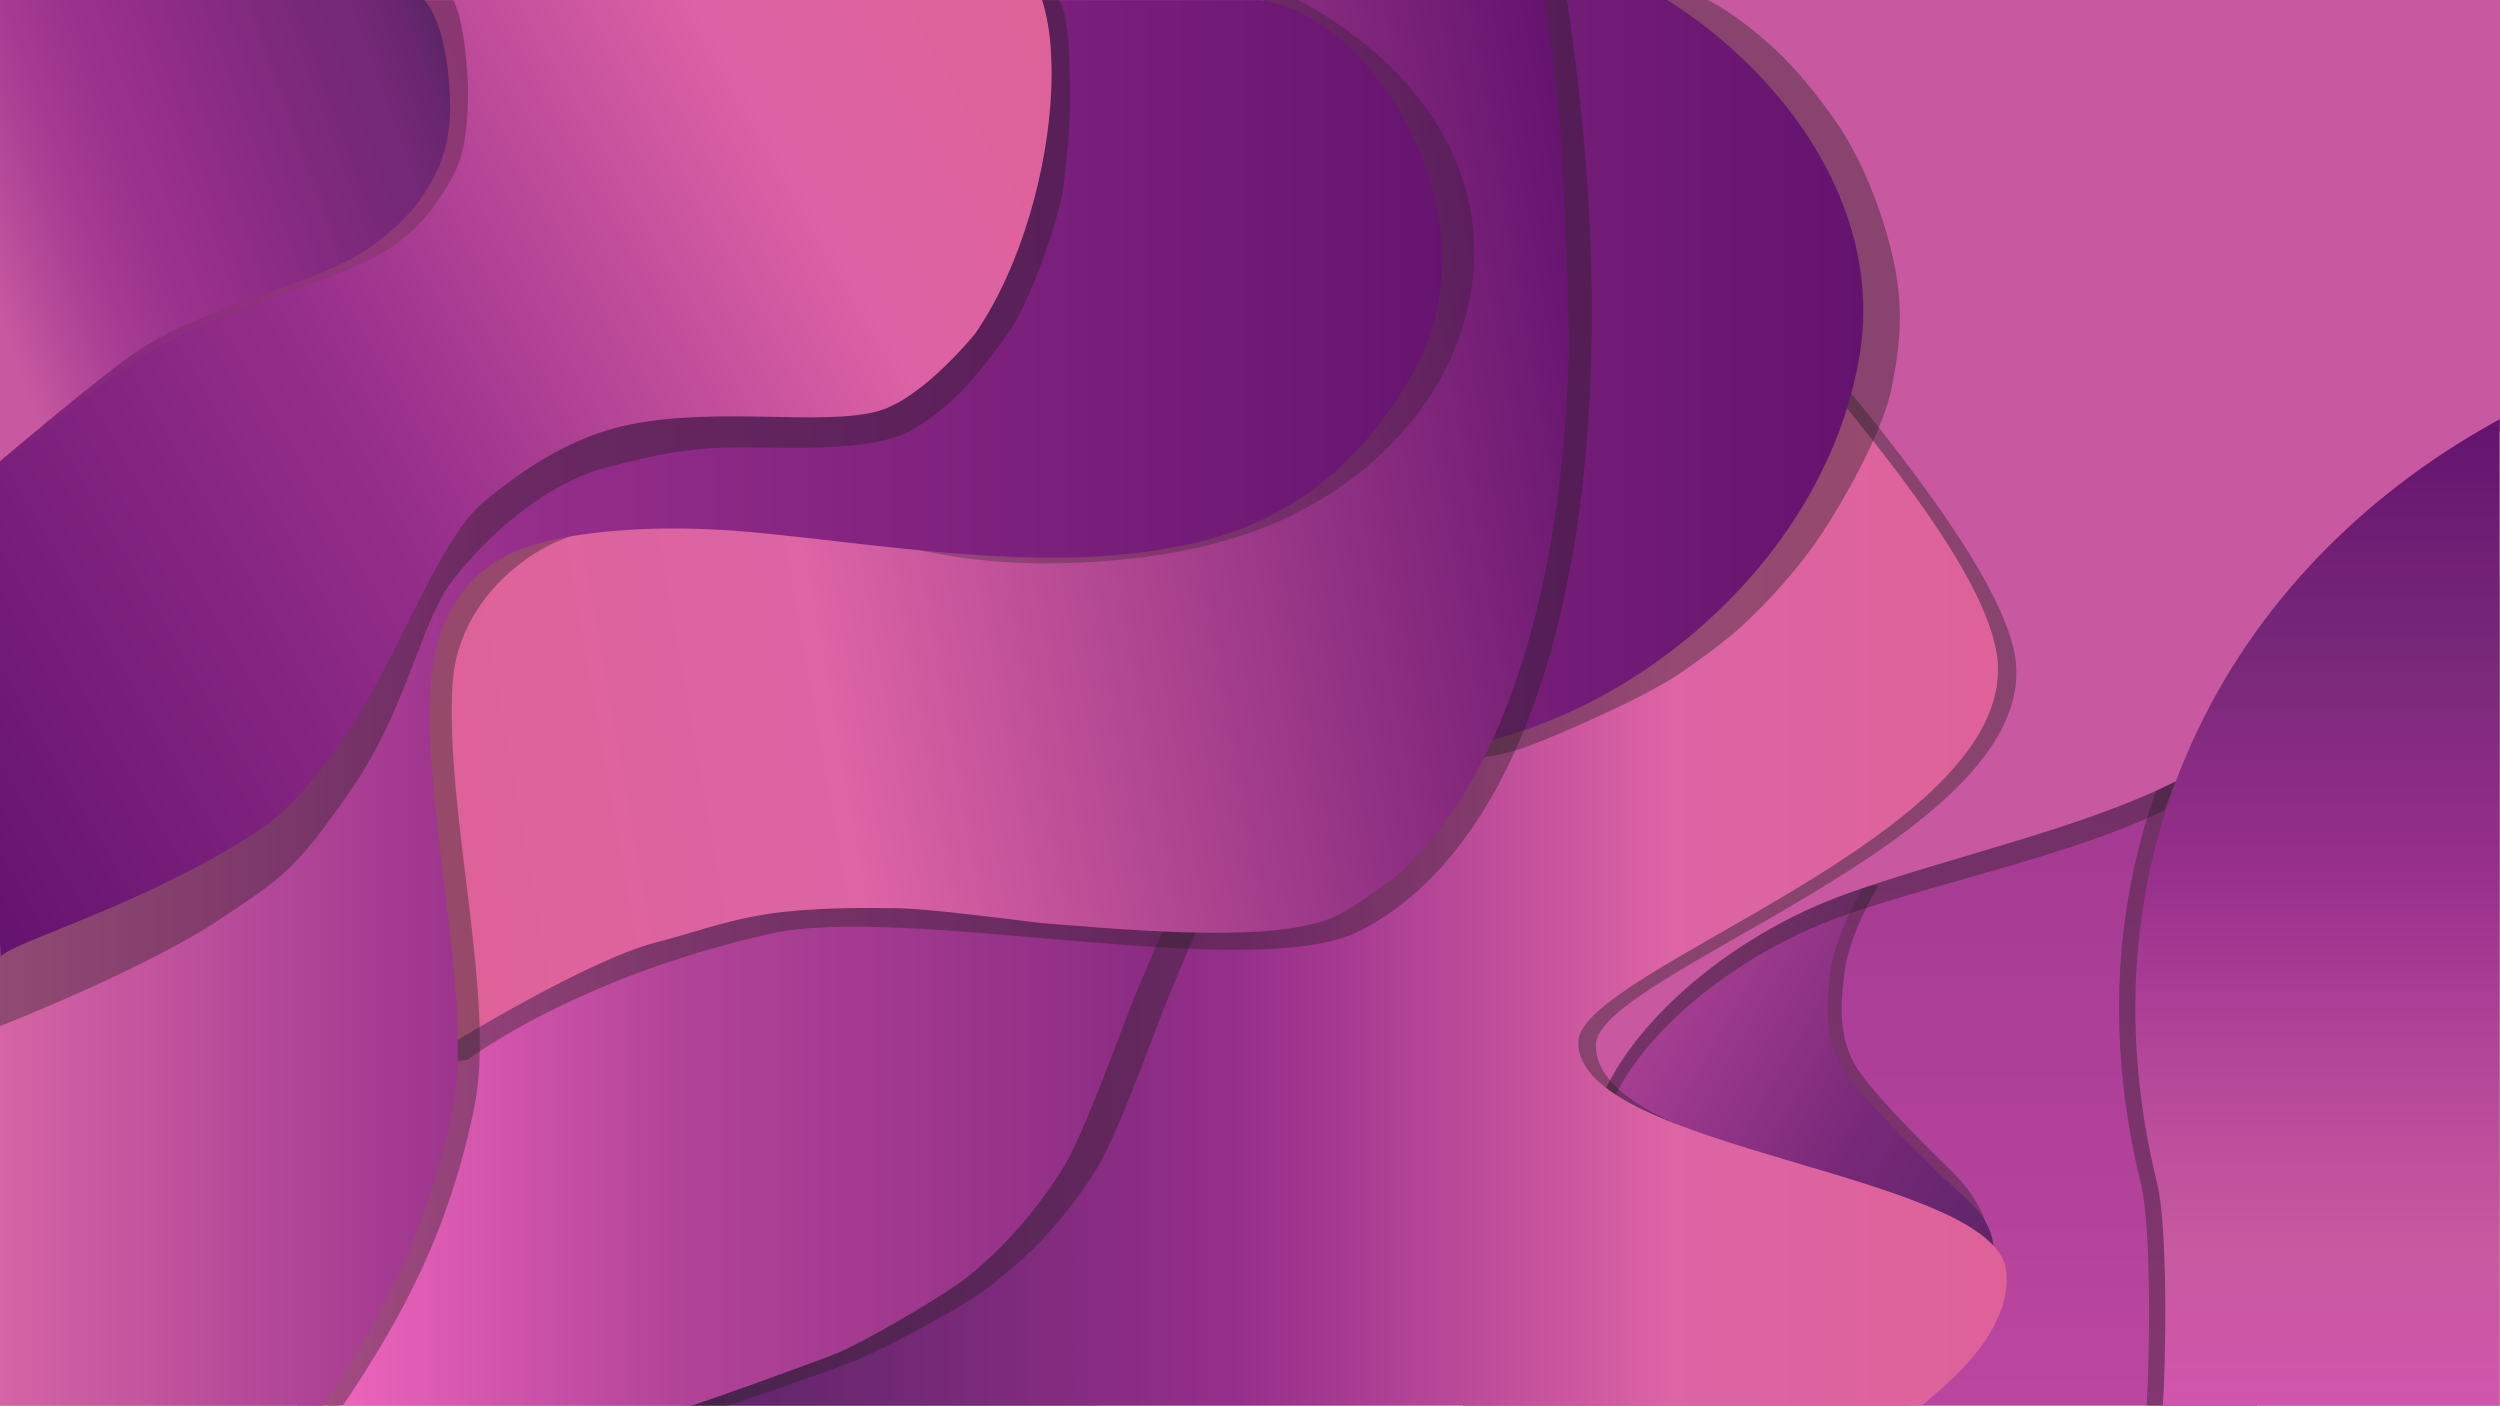
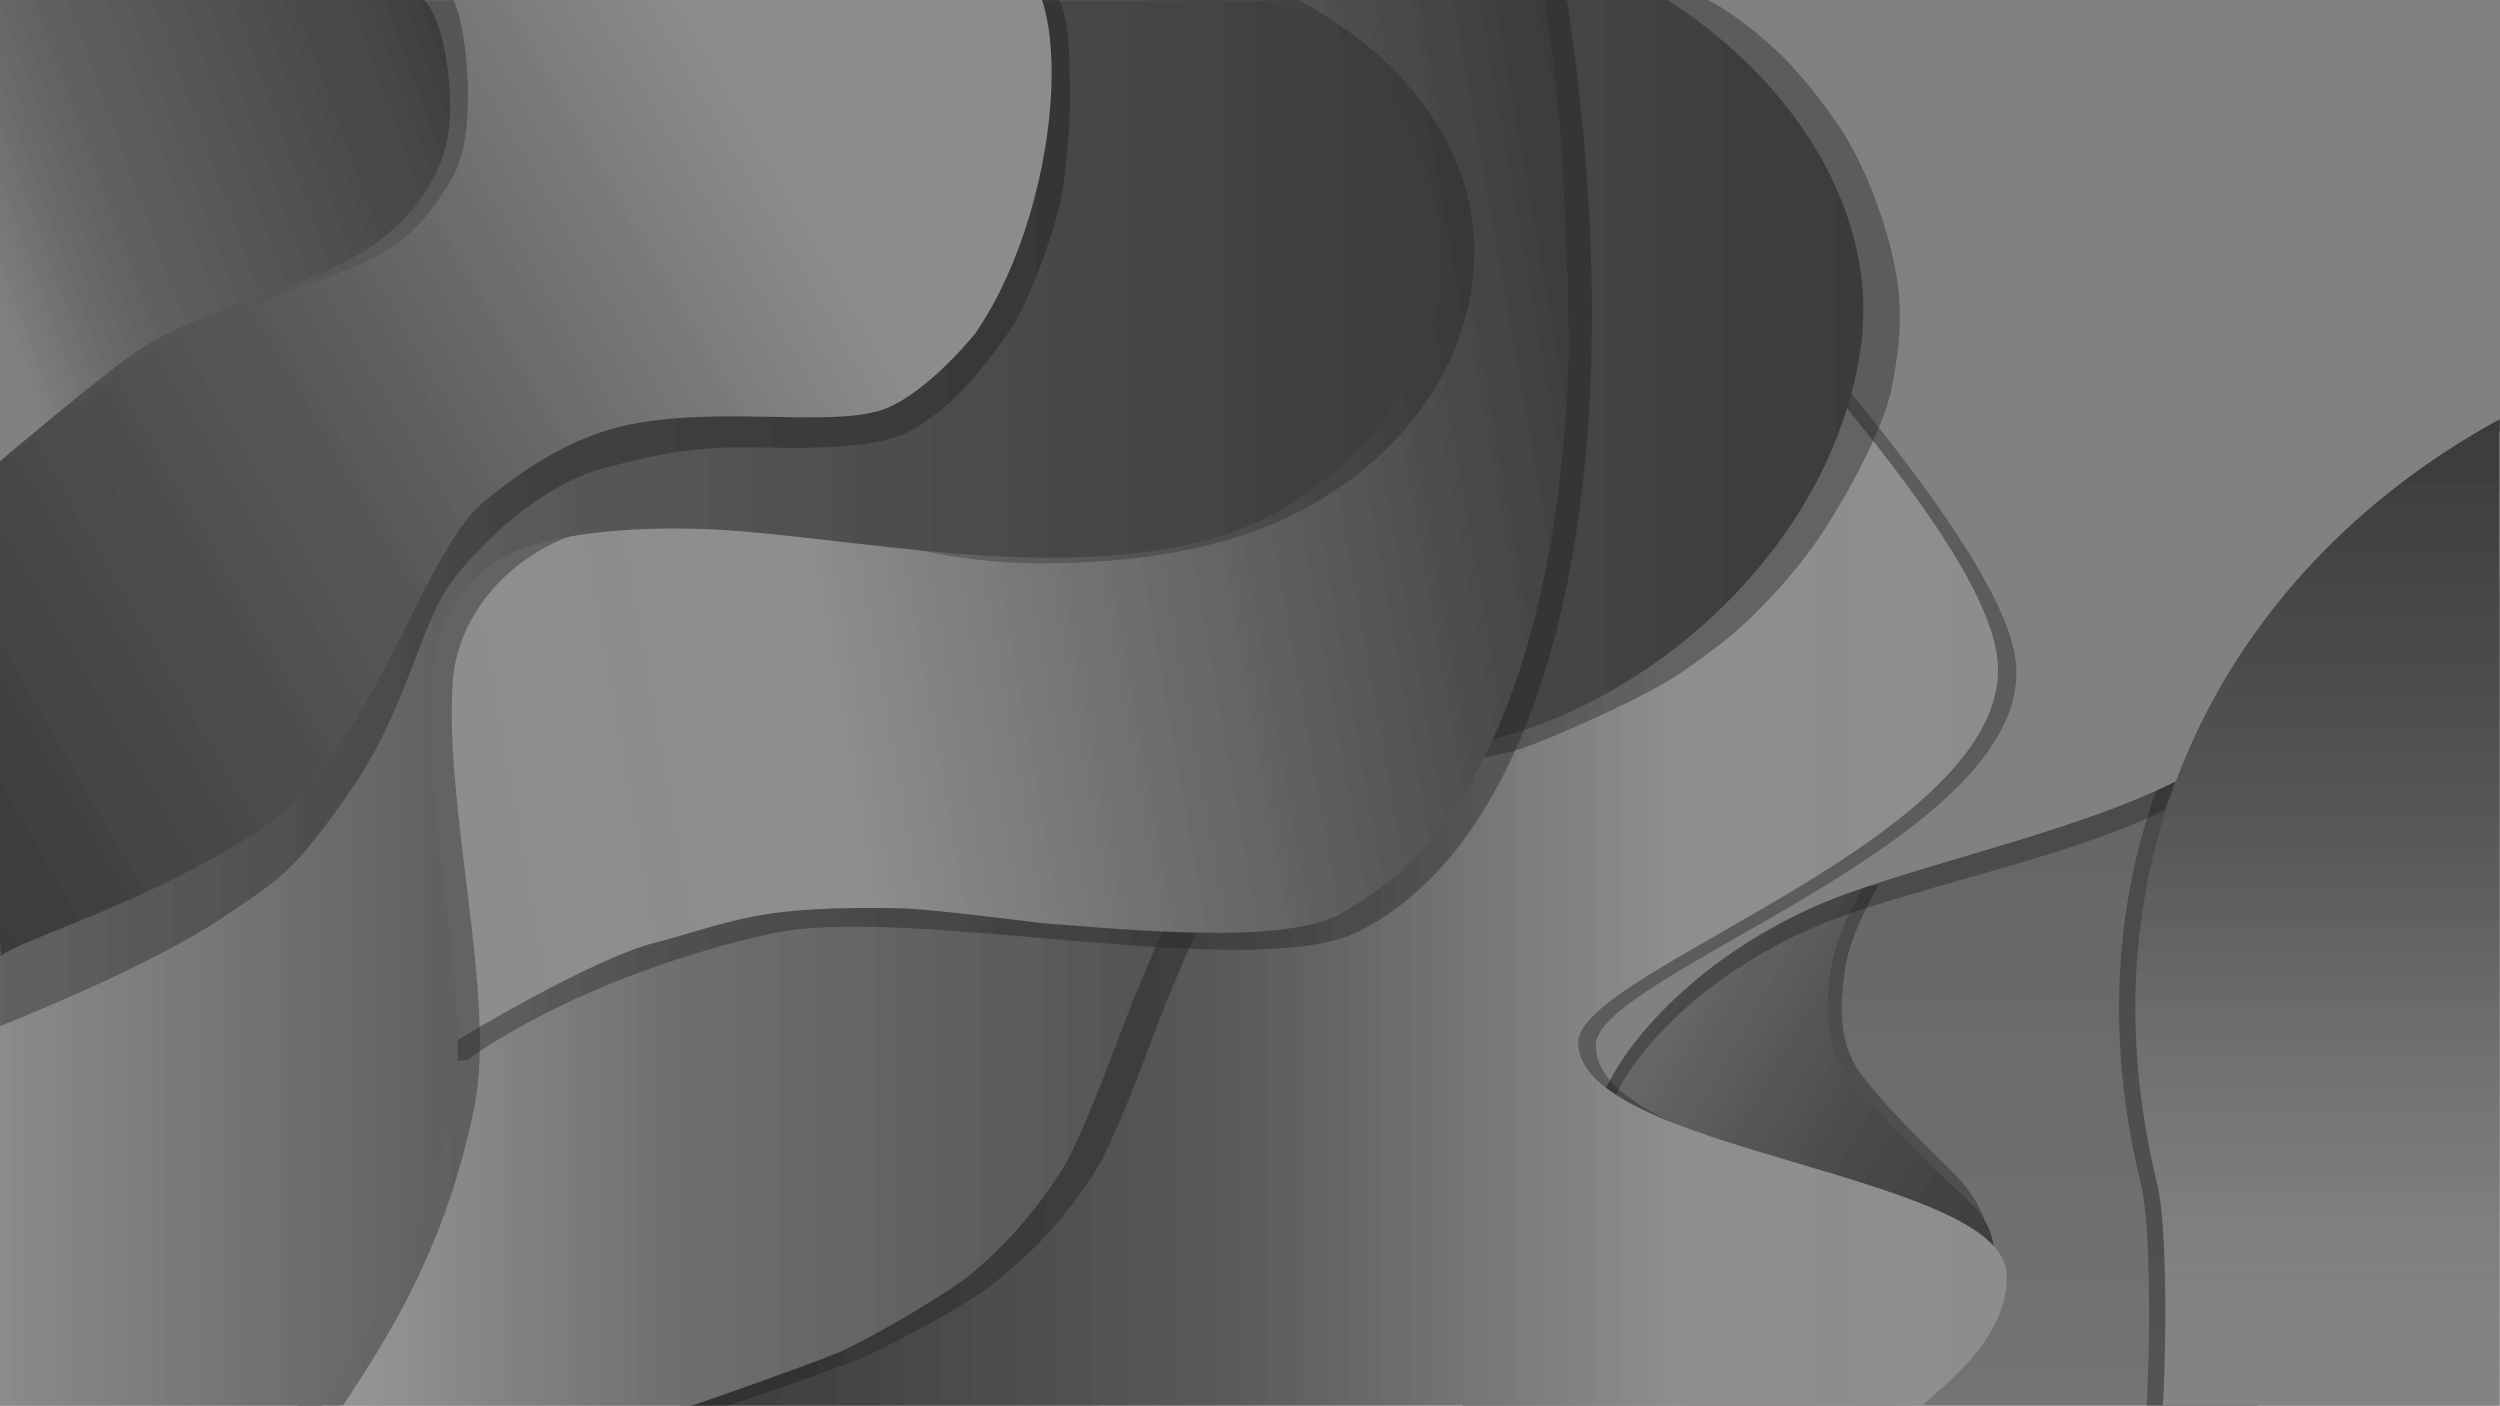
- <svg xmlns="http://www.w3.org/2000/svg" xmlns:xlink="http://www.w3.org/1999/xlink" viewBox="0 0 923 519">
+ <svg xmlns="http://www.w3.org/2000/svg" xmlns:xlink="http://www.w3.org/1999/xlink" viewBox="0 0 923 519" style="filter: grayscale(1);">
  <switch>
    <g>
      <defs>
        <path id="a" d="M0-.1h922.9V519H0z" />
      </defs>
      <clipPath id="b">
        <use overflow="visible" xlink:href="#a" />
      </clipPath>
      <linearGradient id="c" x1="686.655" x2="686.655" y1="519.11" y2="256.61" gradientUnits="userSpaceOnUse">
        <stop offset="0" stop-color="#bb469f" />
        <stop offset="1" stop-color="#a03891" />
      </linearGradient>
      <path fill="url(#c)" d="M540 256.6h293.3v262.5H540z" clip-path="url(#b)" />
      <path fill="#231F20" stroke="#231F20" stroke-miterlimit="10" d="M692.7 327.3s-10.6 17.7-12.2 31.6c-1.3 11.1-3.1 25.7 6.5 38.4 9.7 12.7 23.7 26 33.7 36s14.5 20.3 14.5 35-28.2.8-36.2 6.2c-8 5.3-126.3-7.8-126.3-7.8l-8-132.7 128-6.7zM938.8 532.9c0-.3-145.9-13.6-145.8-13.9 1.2-16.5 1.9-66.1-2.1-82.1-30.5-124.1 28.6-230 128.9-283.4" clip-path="url(#b)" opacity=".38" />
      <linearGradient id="d" x1="549.708" x2="741.293" y1="351.749" y2="462.36" gradientUnits="userSpaceOnUse">
        <stop offset=".199" stop-color="#b24498" />
        <stop offset=".689" stop-color="#782879" />
        <stop offset="1" stop-color="#5c2567" />
      </linearGradient>
      <path fill="url(#d)" d="M688 327.3s-10.6 17.7-12.2 31.6c-1.3 11.1-3.1 25.7 6.5 38.4 9.7 12.7 23.7 26 33.7 36s20.2 15.4 20.2 30.1-3.1 11.3-11.1 16.6c-8 5.3-157.1-13.3-157.1-13.3L560 334l128-6.7z" clip-path="url(#b)" />
      <g clip-path="url(#b)">
        <defs>
          <path id="e" d="M535.5 393.4l58.3 17.3c8.9-25.8 44.1-58 88.9-73.4C719 325 766.1 315.2 799 299.2c.3-.1 15-40 15.2-40.2" />
        </defs>
        <clipPath id="f">
          <use overflow="visible" xlink:href="#e" />
        </clipPath>
        <path fill="#231F20" stroke="#231F20" stroke-miterlimit="10" d="M590.7 416.3s16.8-31 32.7-44c16.1-13.2 44-32 68-37.3s46-13.3 65.3-18.7c19.3-5.3 58-24.7 58-24.7s108.3-86 108.3-93.3V7.7H570.7l-4 408.6h24z" clip-path="url(#f)" opacity=".38" />
      </g>
      <g clip-path="url(#b)">
        <defs>
          <path id="g" d="M197.2-.1s72 265 176.1 373.4C464.8 468.6 590 409.1 590 409c9.3-27.9 45.9-62.7 92.5-79.3 37.7-13.4 86.8-24 120.9-41.3.3-.1 266.6-288.4 266.9-288.5" />
        </defs>
        <clipPath id="h">
          <use overflow="visible" xlink:href="#g" />
        </clipPath>
        <path fill="#C859A0" d="M590.7 408.6s16-32 32.7-44 44-32 68-37.3c24-5.3 46-13.3 65.3-18.7 19.3-5.3 58-24.7 58-24.7s108.3-86 108.3-93.3V0H570.7l-4 408.6h24z" clip-path="url(#h)" />
      </g>
      <path fill="#231F20" stroke="#231F20" stroke-miterlimit="10" d="M346.4 153.6c.2.2 336.8-8 336.9-7.8 21.1 25.9 58.1 72.9 60.5 99.1 5.9 64.7-154.5 114-155.1 140.7-.9 40.4 132.3 47.7 134.9 84.7 1.7 24.4-476.4 62-476 62" clip-path="url(#b)" opacity=".38" />
      <g clip-path="url(#b)">
        <defs>
          <path id="i" d="M340.8 152.6c.2.2 340.9-2.1 341.1-1.9 21 25.9 53.2 67 55.6 93.2 5.8 64.7-154.2 114-154.8 140.7-.9 40.4 155.5 48.3 158.1 85.3 1.7 24.4-26.2 44.2-30.8 48.7-.7.7-468.2 12.6-467.7 12.6" />
        </defs>
        <clipPath id="j">
          <use overflow="visible" xlink:href="#i" />
        </clipPath>
        <linearGradient id="k" x1="254.655" x2="751.923" y1="333.233" y2="333.233" gradientUnits="userSpaceOnUse">
          <stop offset="0" stop-color="#5c2567" />
          <stop offset=".408" stop-color="#962e8b" />
          <stop offset=".73" stop-color="#dd64a5" />
          <stop offset="1" stop-color="#de6297" />
        </linearGradient>
        <path fill="url(#k)" d="M731 519.1c4.5 2.6 19.3-22.4 17.8-35.7-1.2-10.4 9.3-16.3-2.3-25-7.5-5.6-93.2-36.6-93.2-36.6s-37.6-10.4-43-13.2c-5.4-2.8-23.3-11.2-24.5-18.5-.9-5.3-1.4-10 8.9-18.7s26.4-17.4 39.9-24.7c13.9-7.6 39.6-21.8 51.6-28.7 11.9-6.9 24.8-12.7 37.8-24.7 13.1-12 22-26.7 23.4-38.7.6-5.5.9-13.9-.2-21.7-1.2-9.1-11.4-25.7-15.5-32.1-2.9-4.5-7.5-11.4-10.4-15-7-8.8-33.8-38.5-33.8-38.5l-407 .5-25.6 371.4H731z" clip-path="url(#j)" />
      </g>
      <path fill="#231F20" stroke="#231F20" stroke-miterlimit="10" d="M266.7 519c1.3 0 42.5-14.4 50.5-17.8 8.2-3.5 38.6-18.9 49.5-27.9 4-3.3 12-9.7 18.6-16.9 9.6-10.3 18.1-22.7 21.4-29.1 8.9-17.3 20.7-51.3 25.3-62 4.7-10.7 7.3-18.7 13.3-28.7s84-55.3 84-55.3 21.3-1.3 34-6 44.8-18.7 58-28c7-4.9 14.7-10.4 21.3-16.4 11-10 20.2-21 26-29 9.3-12.7 26-42 29.3-58.7 3.3-16.7 4.7-30.7 0-50s-12.5-36.4-20-47.3c-9.2-13.3-17.6-22.9-26.2-30.3C637.7 3.4 629.3 0 629.3 0l-58.2-.1-392.4 385.4-57 133.7h145z" clip-path="url(#b)" opacity=".38" />
      <g clip-path="url(#b)">
        <defs>
          <path id="l" d="M686.7 130.3c-13.4 84-99.8 148.4-172 147.3-15.4-.2-108.4 250-120.2 245.3-34.9-14.1-339.8 21.7-348.5-19.6-3.4-16.4 359-355.2 359-373.8 0-81.8 48.3-155.8 126.7-155.8s167.8 75.8 155 156.6z" />
        </defs>
        <clipPath id="m">
          <use overflow="visible" xlink:href="#l" />
        </clipPath>
        <linearGradient id="n" x1="109.655" x2="689.009" y1="259.519" y2="259.519" gradientUnits="userSpaceOnUse">
          <stop offset="0" stop-color="#f568c1" />
          <stop offset=".24" stop-color="#b24498" />
          <stop offset=".607" stop-color="#84267f" />
          <stop offset="1" stop-color="#64136f" />
        </linearGradient>
        <path fill="url(#n)" d="M254.7 519.1c1.3 0 46.3-16.2 54.3-19.5 8.9-3.6 34.3-18.2 45.7-26.3 4.2-3 12-9.7 18.6-16.9 9.6-10.3 18.1-22.7 21.4-29.1 8.9-17.3 20.7-51.3 25.3-62 4.7-10.7 7.3-18.7 13.3-28.7s84-55.3 84-55.3 21.3-1.3 34-6 44.8-18.7 58-28c7-4.9 14.7-10.4 21.3-16.4 11-10 20.2-21 26-29 9.3-12.7 26-42 29.3-58.7 3.3-16.7 4.7-30.7 0-50C681.3 74 673.5 56.9 666 46c-9.2-13.3-17.6-22.9-26.2-30.3C625.7 3.4 617.3 0 617.3 0l-58.2-.1-392.4 385.4-57 133.7h145z" clip-path="url(#m)" />
      </g>
      <path fill="#231F20" stroke="#231F20" stroke-miterlimit="10" d="M116 396.4c.3-.2 56.1-5.4 56.4-5.6C187 380.3 225 357.7 284 344.3c50.4-11.4 178.8 18.7 217.7-1C573.5 306.9 604.1 172.1 578-.1c-.1-.8-436.7 0-439.2.1" clip-path="url(#b)" opacity=".38" />
      <g clip-path="url(#b)">
        <defs>
          <path id="o" d="M108.7 389.5c.3-.2 57.4-1 57.8-1.2 14.6-10.2 51.2-36.5 110.2-49.6 50.4-11.1 178.8 18.2 217.7-1 71.8-35.4 101.9-170.5 75.7-338.3-.1-.8-437.3-16-437.4-16.7" />
        </defs>
        <clipPath id="p">
          <use overflow="visible" xlink:href="#o" />
        </clipPath>
        <linearGradient id="q" x1="134.979" x2="593.177" y1="205.635" y2="124.842" gradientUnits="userSpaceOnUse">
          <stop offset="0" stop-color="#de6297" />
          <stop offset=".342" stop-color="#dd64a5" />
          <stop offset="1" stop-color="#64136f" />
        </linearGradient>
        <path fill="url(#q)" d="M166.7 385.3s51-31.2 75.3-37.3c12.7-3.2 26-8.3 42.4-10.7 15.2-2.2 33.5-2.2 47-2 17.9.2 94.6 11.3 101.2 11.3s24.7 3.3 44-1.3c19.3-4.7 46.3-26.6 56-38 8.3-9.6 22.4-30.6 27.3-47.8 7.5-25.9 13.3-59.1 15.3-70.2 5.1-27.3 4.2-65 3.5-86.7-.6-16.8-2.3-56.6-3.5-67.3-1.9-16.8-4.3-36.5-4.2-35.3H166.7l-17.5 271.8 17.5 113.5z" clip-path="url(#p)" />
      </g>
      <path fill="#231F20" stroke="#231F20" stroke-miterlimit="10" d="M-10.3 520c.3-.5 136.3-1 136.6-1.5 21.8-32.5 38.9-63.9 48.3-109.7 8.2-40-11-109.4-8-156.5 1.7-27.5 23.5-47.7 43.6-54.7C226.9 191.7 8.4-1 8-1" clip-path="url(#b)" opacity=".38" />
      <g clip-path="url(#b)">
        <defs>
          <path id="r" d="M544.3 92.9c0 39.4-25.2 76.3-66.8 97.1-25.6 12.7-58.6 18-92 18-87.7 0-158.8-51.5-158.8-115.1S297.8-22.2 385.5-22.2 544.3 29.3 544.3 92.9z" />
        </defs>
        <clipPath id="s">
          <use overflow="visible" xlink:href="#r" />
        </clipPath>
        <path fill="#231F20" stroke="#231F20" stroke-miterlimit="10" d="M307.9 192.9c.8.9 1.4 2.1 1.4 3.4v2.5c.5 1-.7-.9 0 0 18.4 3.3 55.4 9.6 72 9.1 19.1-.6 43.3-1 61.2-4 12.3-2 47.5-11.1 64.7-29.9 5.3-5.9 16.8-17.5 22.8-27.8 9.1-15.8 14.2-28.9 15.3-36.6.8-5.9.8-15.3.2-24-.8-11-3.7-21.7-4.8-25.1-2.3-6.3-9.1-14.8-14.2-21.8-8.5-11.9-19.1-19.8-22-22.3C499.7 12.2 481.7 0 481.7 0h-15" clip-path="url(#s)" opacity=".3" />
      </g>
      <g clip-path="url(#b)">
        <defs>
          <path id="t" d="M-17.9 521c.3-.5 136.3-1 136.6-1.5 21.8-32.5 38.9-63.9 48.3-109.7 8.2-40-11-109.4-8-156.5 1.7-27.5 15-44.2 35.1-51.2 16.7-5.8 47.3-8.9 82.6-5.7 52.7 4.8 117 17.2 170.1 2.6 33.6-9.3 58-31.2 75-61.5C554 80.1 506.6 5 465.2.1L.4 0" />
        </defs>
        <clipPath id="u">
          <use overflow="visible" xlink:href="#t" />
        </clipPath>
        <linearGradient id="v" x1="-.335" x2="550.004" y1="260.823" y2="260.823" gradientUnits="userSpaceOnUse">
          <stop offset="0" stop-color="#d564a5" />
          <stop offset=".342" stop-color="#962e8b" />
          <stop offset="1" stop-color="#64136f" />
        </linearGradient>
        <path fill="url(#v)" d="M117.7 524s17.3-13.1 31.1-43.7c13.8-30.7 23-72.5 24.9-84.1 1-6.2 5.4-39.3-.7-63.9-10.6-42.3-12.5-50.8-12.3-60.9.1-8.6-.1-27.8 8.2-38.5 8.3-10.7 26-24.2 38-28 12.6-4 30.9-7.3 47.6-7.3 13.5 0 30.6 2 51.1 4.7 20.2 2.7 62.1 7.3 78 7.3s43.6-1.8 62.1-4.7c12.8-2 49.2-10.9 66.9-29.3 5.5-5.8 16.1-18.4 22.1-28.7 7.9-13.7 11.3-27.8 12.4-35.3.9-5.7 2.9-14.8 3.1-23.2.2-10.8-1.9-20.9-3.1-24.2C544.5 58 540.2 50 535 43c-8.8-11.7-19.6-21.6-22.6-24.1-4.8-4-25.1-21.3-25.1-21.3L-.3 5v519h118z" clip-path="url(#u)" />
      </g>
      <path fill="#231F20" stroke="#231F20" stroke-miterlimit="10" d="M0 378.3s53.4-20.9 81.2-39.5c22.6-15.1 27-17.3 47.6-46.9s25.4-60.1 36.8-76.4c3.8-5.3 8.9-11 14.5-16.5 12-11.6 27.2-22.5 43.3-26.8 22.8-6 34.8-7.9 56.8-7.5s45.3.4 57-6.8c12.8-7.8 21.4-16.7 34.7-35.3 7.5-10.5 19-41.8 20.5-55.9 2.1-19.6 2.5-24.5 1.9-44.4S390.2-.1 390.2-.1H0v378.4z" clip-path="url(#b)" opacity=".38" />
      <g clip-path="url(#b)">
        <defs>
          <path id="w" d="M-20.3-26.4C-20.2-26.5.2 353.1.3 353c6.4-5.9 54.2-19.5 95.1-46.3 42.2-27.6 59.6-101.9 83.3-121.5 14-11.6 32.3-24.2 54-28.5 33-6.6 71.3.7 91.4-4.9 50.5-14 73.6-112 60.6-151.9l-59-32.1" />
        </defs>
        <clipPath id="x">
          <use overflow="visible" xlink:href="#w" />
        </clipPath>
        <linearGradient id="y" x1="-73.962" x2="367.502" y1="225.17" y2="-29.709" gradientUnits="userSpaceOnUse">
          <stop offset="0" stop-color="#64136f" />
          <stop offset=".423" stop-color="#962e8b" />
          <stop offset=".786" stop-color="#dd62a5" />
          <stop offset=".995" stop-color="#dd6297" />
        </linearGradient>
        <path fill="url(#y)" d="M0 353.3s55.9-16.9 81.7-36.3c22.8-17.2 25-16.7 45.3-44.3s29.7-51 43-64.7c13.3-13.7 28-43 52-45.7 24-2.7 40.6-3.8 57-4 21.7-.2 41.6-3.3 53.2-10 12.6-7.3 26-21.9 34.5-33.7 3-4.1 9.1-14.7 13.2-25.5 4.2-11.4 6.4-23 7-26.7 2.3-13.3 3.2-18.3 2.5-36.9-.7-18.6-4.7-25.5-4.7-25.5H0v353.3z" clip-path="url(#x)" />
      </g>
      <linearGradient id="z" x1="-29.899" x2="175.665" y1="97.012" y2="22.193" gradientUnits="userSpaceOnUse">
        <stop offset="0" stop-color="#8a3771" stop-opacity="0" />
        <stop offset=".907" stop-color="#8a3771" stop-opacity=".936" />
        <stop offset=".969" stop-color="#8a3771" />
      </linearGradient>
      <path fill="url(#z)" d="M-2 173.7c-.2.1 35.5-29.2 51.1-40 26.9-18.6 73.9-28.7 94-41.5 12.2-7.8 17.6-16.3 22.7-24.6 4.7-7.6 6.8-16.8 7-32 .1-6.3-.6-12.8-1.1-17.6C170.2 5 167.6.6 167.4.1H-2v173.6z" clip-path="url(#b)" />
      <linearGradient id="A" x1="167.09" x2="-27.364" y1="24.323" y2="95.098" gradientUnits="userSpaceOnUse">
        <stop offset="0" stop-color="#5c2567" />
        <stop offset=".056" stop-color="#69266f" />
        <stop offset=".135" stop-color="#742877" />
        <stop offset=".22" stop-color="#782879" />
        <stop offset=".531" stop-color="#962e8b" />
        <stop offset=".631" stop-color="#9c338d" />
        <stop offset=".759" stop-color="#ab4094" />
        <stop offset=".901" stop-color="#c5579f" />
        <stop offset=".913" stop-color="#c859a0" />
      </linearGradient>
      <path fill="url(#A)" d="M0 170.3c-.2.1 33.8-28.7 48.7-39.3 25.6-18.3 68.7-25.3 89.5-40.8 11.2-8.3 17.1-15.6 21.6-24.1 4.1-7.7 6.9-16 6.3-30.9-1.3-28.1-9.6-35.3-9.6-35.3L0 0v170.3z" clip-path="url(#b)" />
      <g clip-path="url(#b)">
        <defs>
          <path id="B" d="M944.3 532.9c0-.3-145.9-13.6-145.8-13.9 1.2-16.5 1.9-66.1-2.1-82.1-30.5-124.1 28.6-230 128.9-283.4" />
        </defs>
        <clipPath id="C">
          <use overflow="visible" xlink:href="#B" />
        </clipPath>
        <linearGradient id="D" x1="855.76" x2="855.76" y1="154.588" y2="519" gradientUnits="userSpaceOnUse">
          <stop offset="0" stop-color="#64136f" />
          <stop offset=".08" stop-color="#6c1b73" />
          <stop offset=".24" stop-color="#782879" />
          <stop offset=".449" stop-color="#962e8b" />
          <stop offset=".632" stop-color="#b24498" />
          <stop offset=".847" stop-color="#c85aa0" />
          <stop offset="1" stop-color="#d154ad" />
        </linearGradient>
        <path fill="url(#D)" d="M792.7 519c.7 0 4.7-30.2 1.9-46.2-3.6-20.7-6.6-56.3-8.1-71.5-2.1-20.7-1.4-42.7 0-58.7s5.9-43.3 12.8-60.6c6.7-16.9 14.2-29.7 25.6-46.2 6.5-9.3 16.9-25.3 40.4-43.3 23.5-18 49.7-34.6 57.6-37.9 7.9-3.3 0 364.4 0 364.4H792.7z" clip-path="url(#C)" />
      </g>
      <path fill="none" d="M606.7 479c.6-.8 461.2 1.1 462.4 0 8.1-8.4 28-28.7 37.5-51.7 1.4-3.4-.7-9.4-4.8-12.9-27.3-23.4-158.7-45.6-159.8-67.8-1.7-36 158.9-82.4 157.1-140.8-1.3-43.4-42.9-84.1-51-95.2-.4-.6-347.7-6.9-347.9-7.3" clip-path="url(#b)" />
    </g>
  </switch>
</svg>
